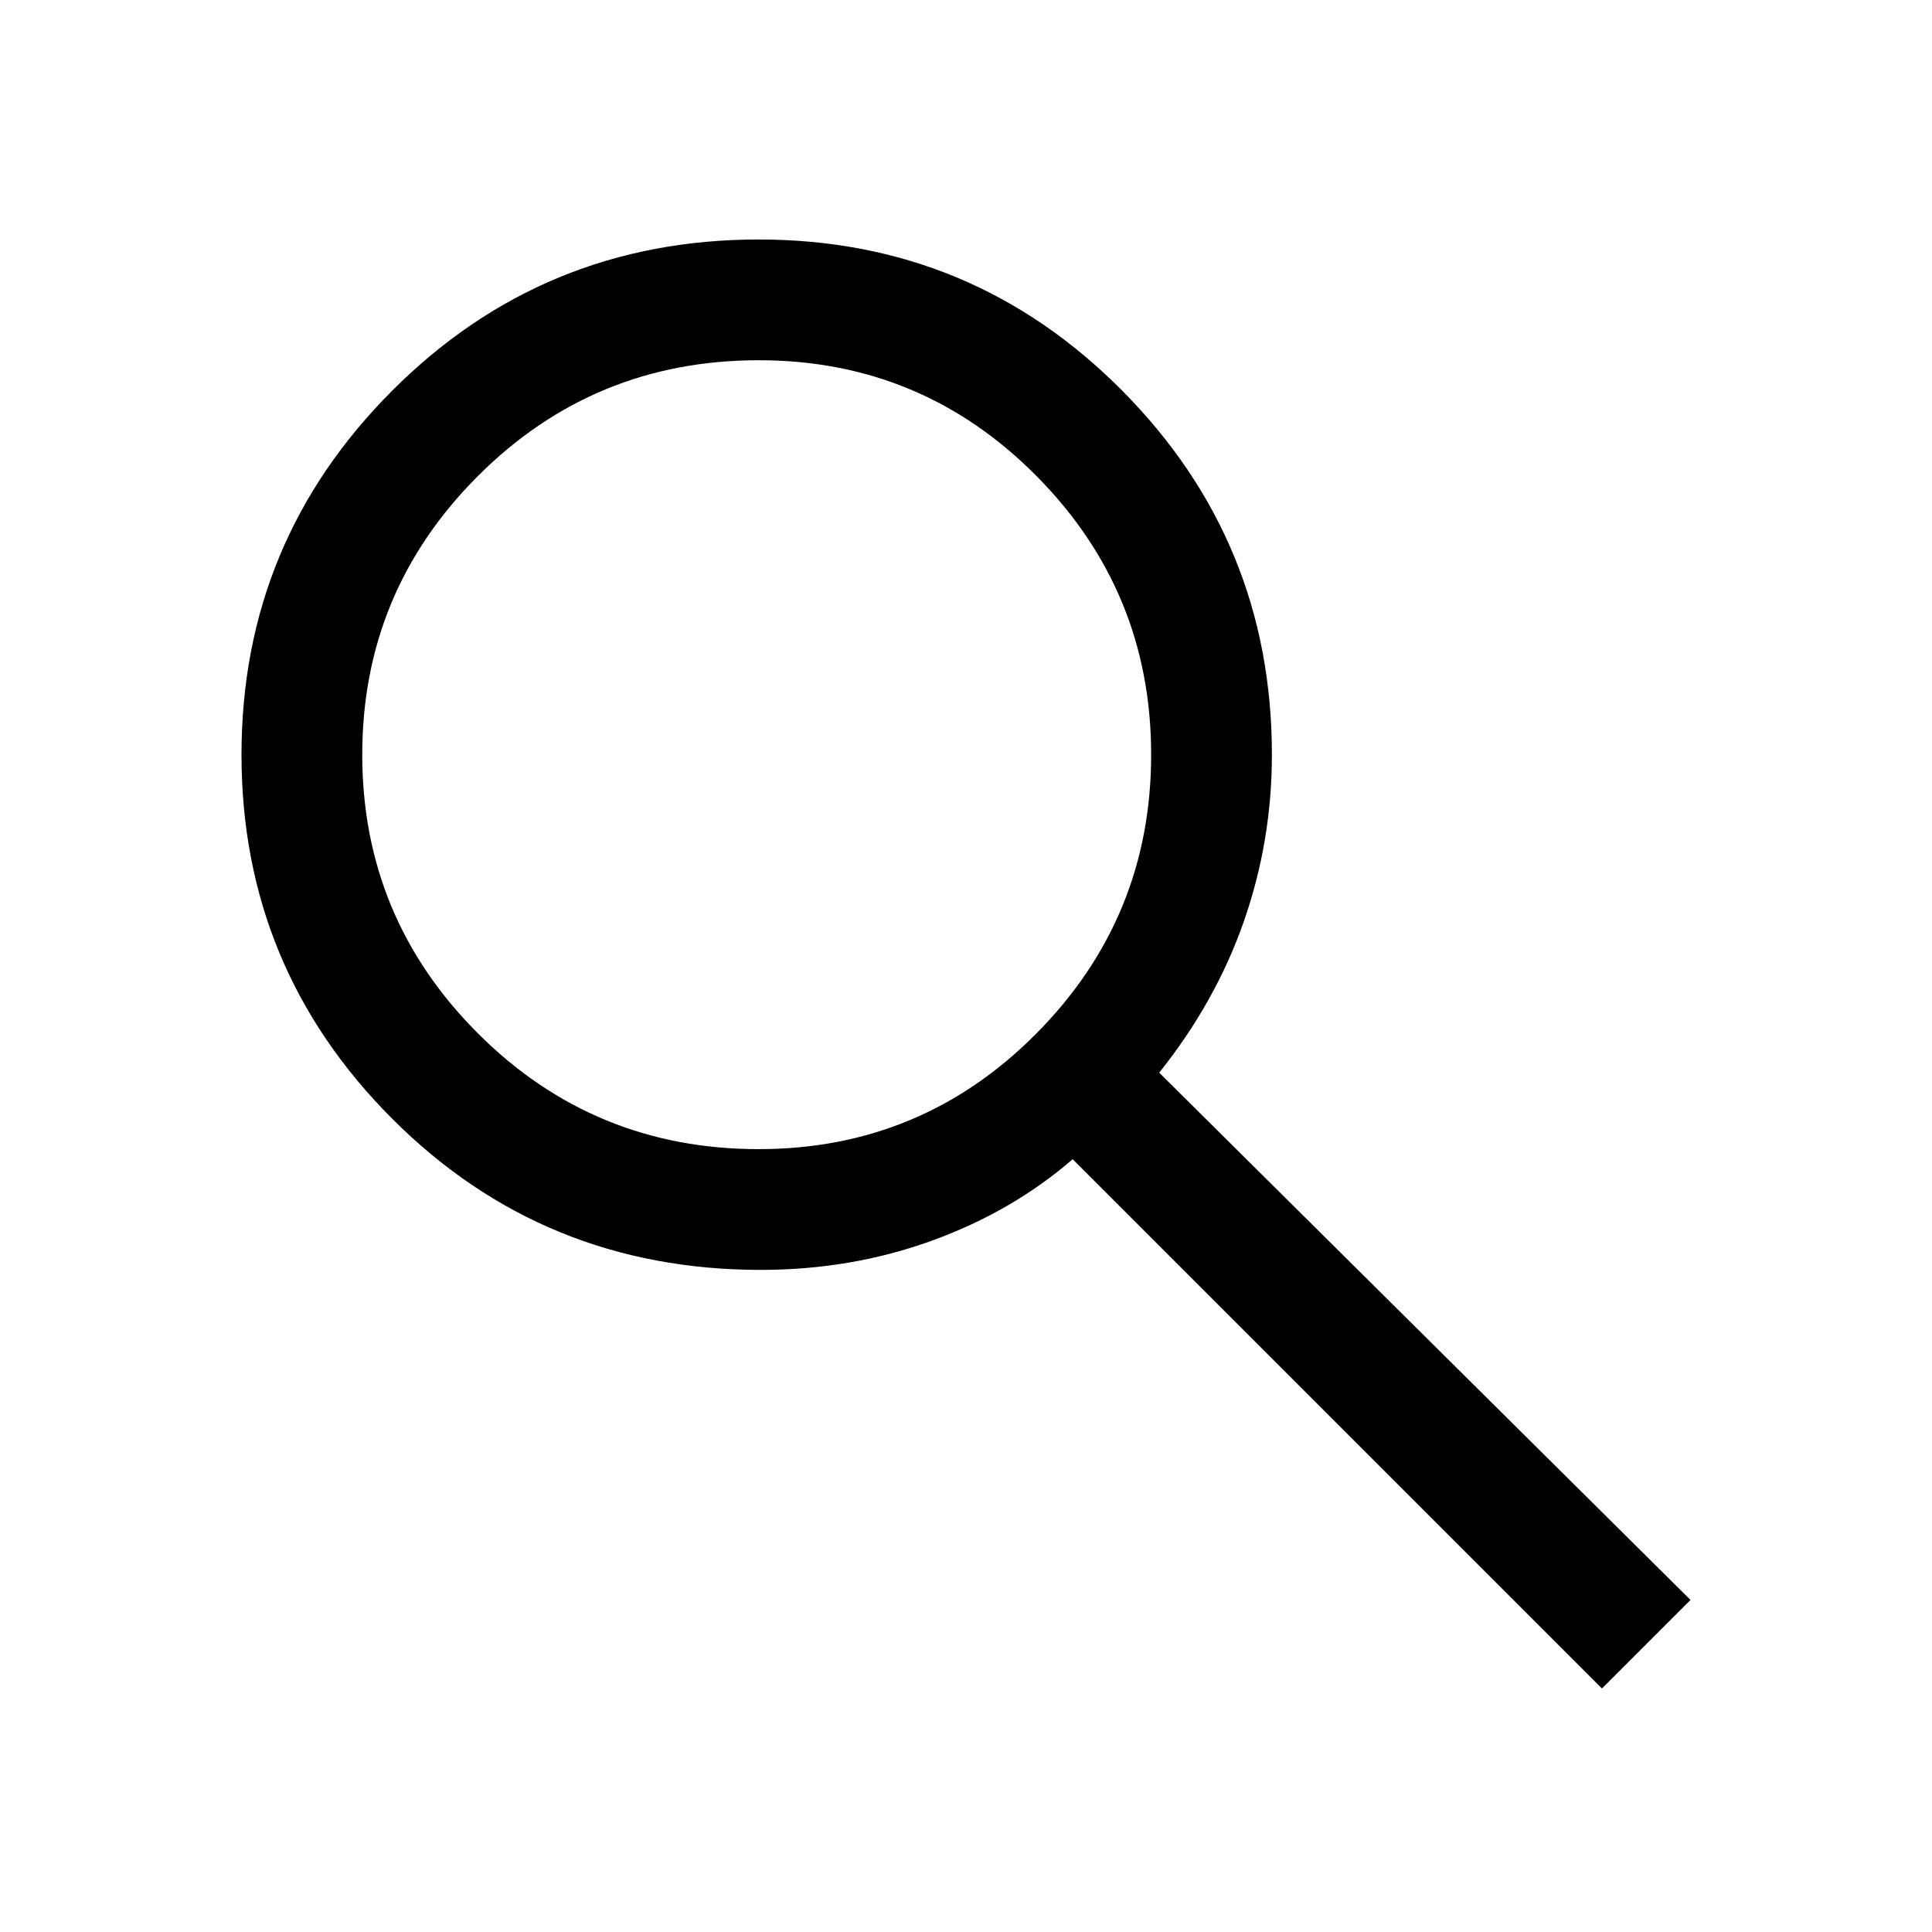
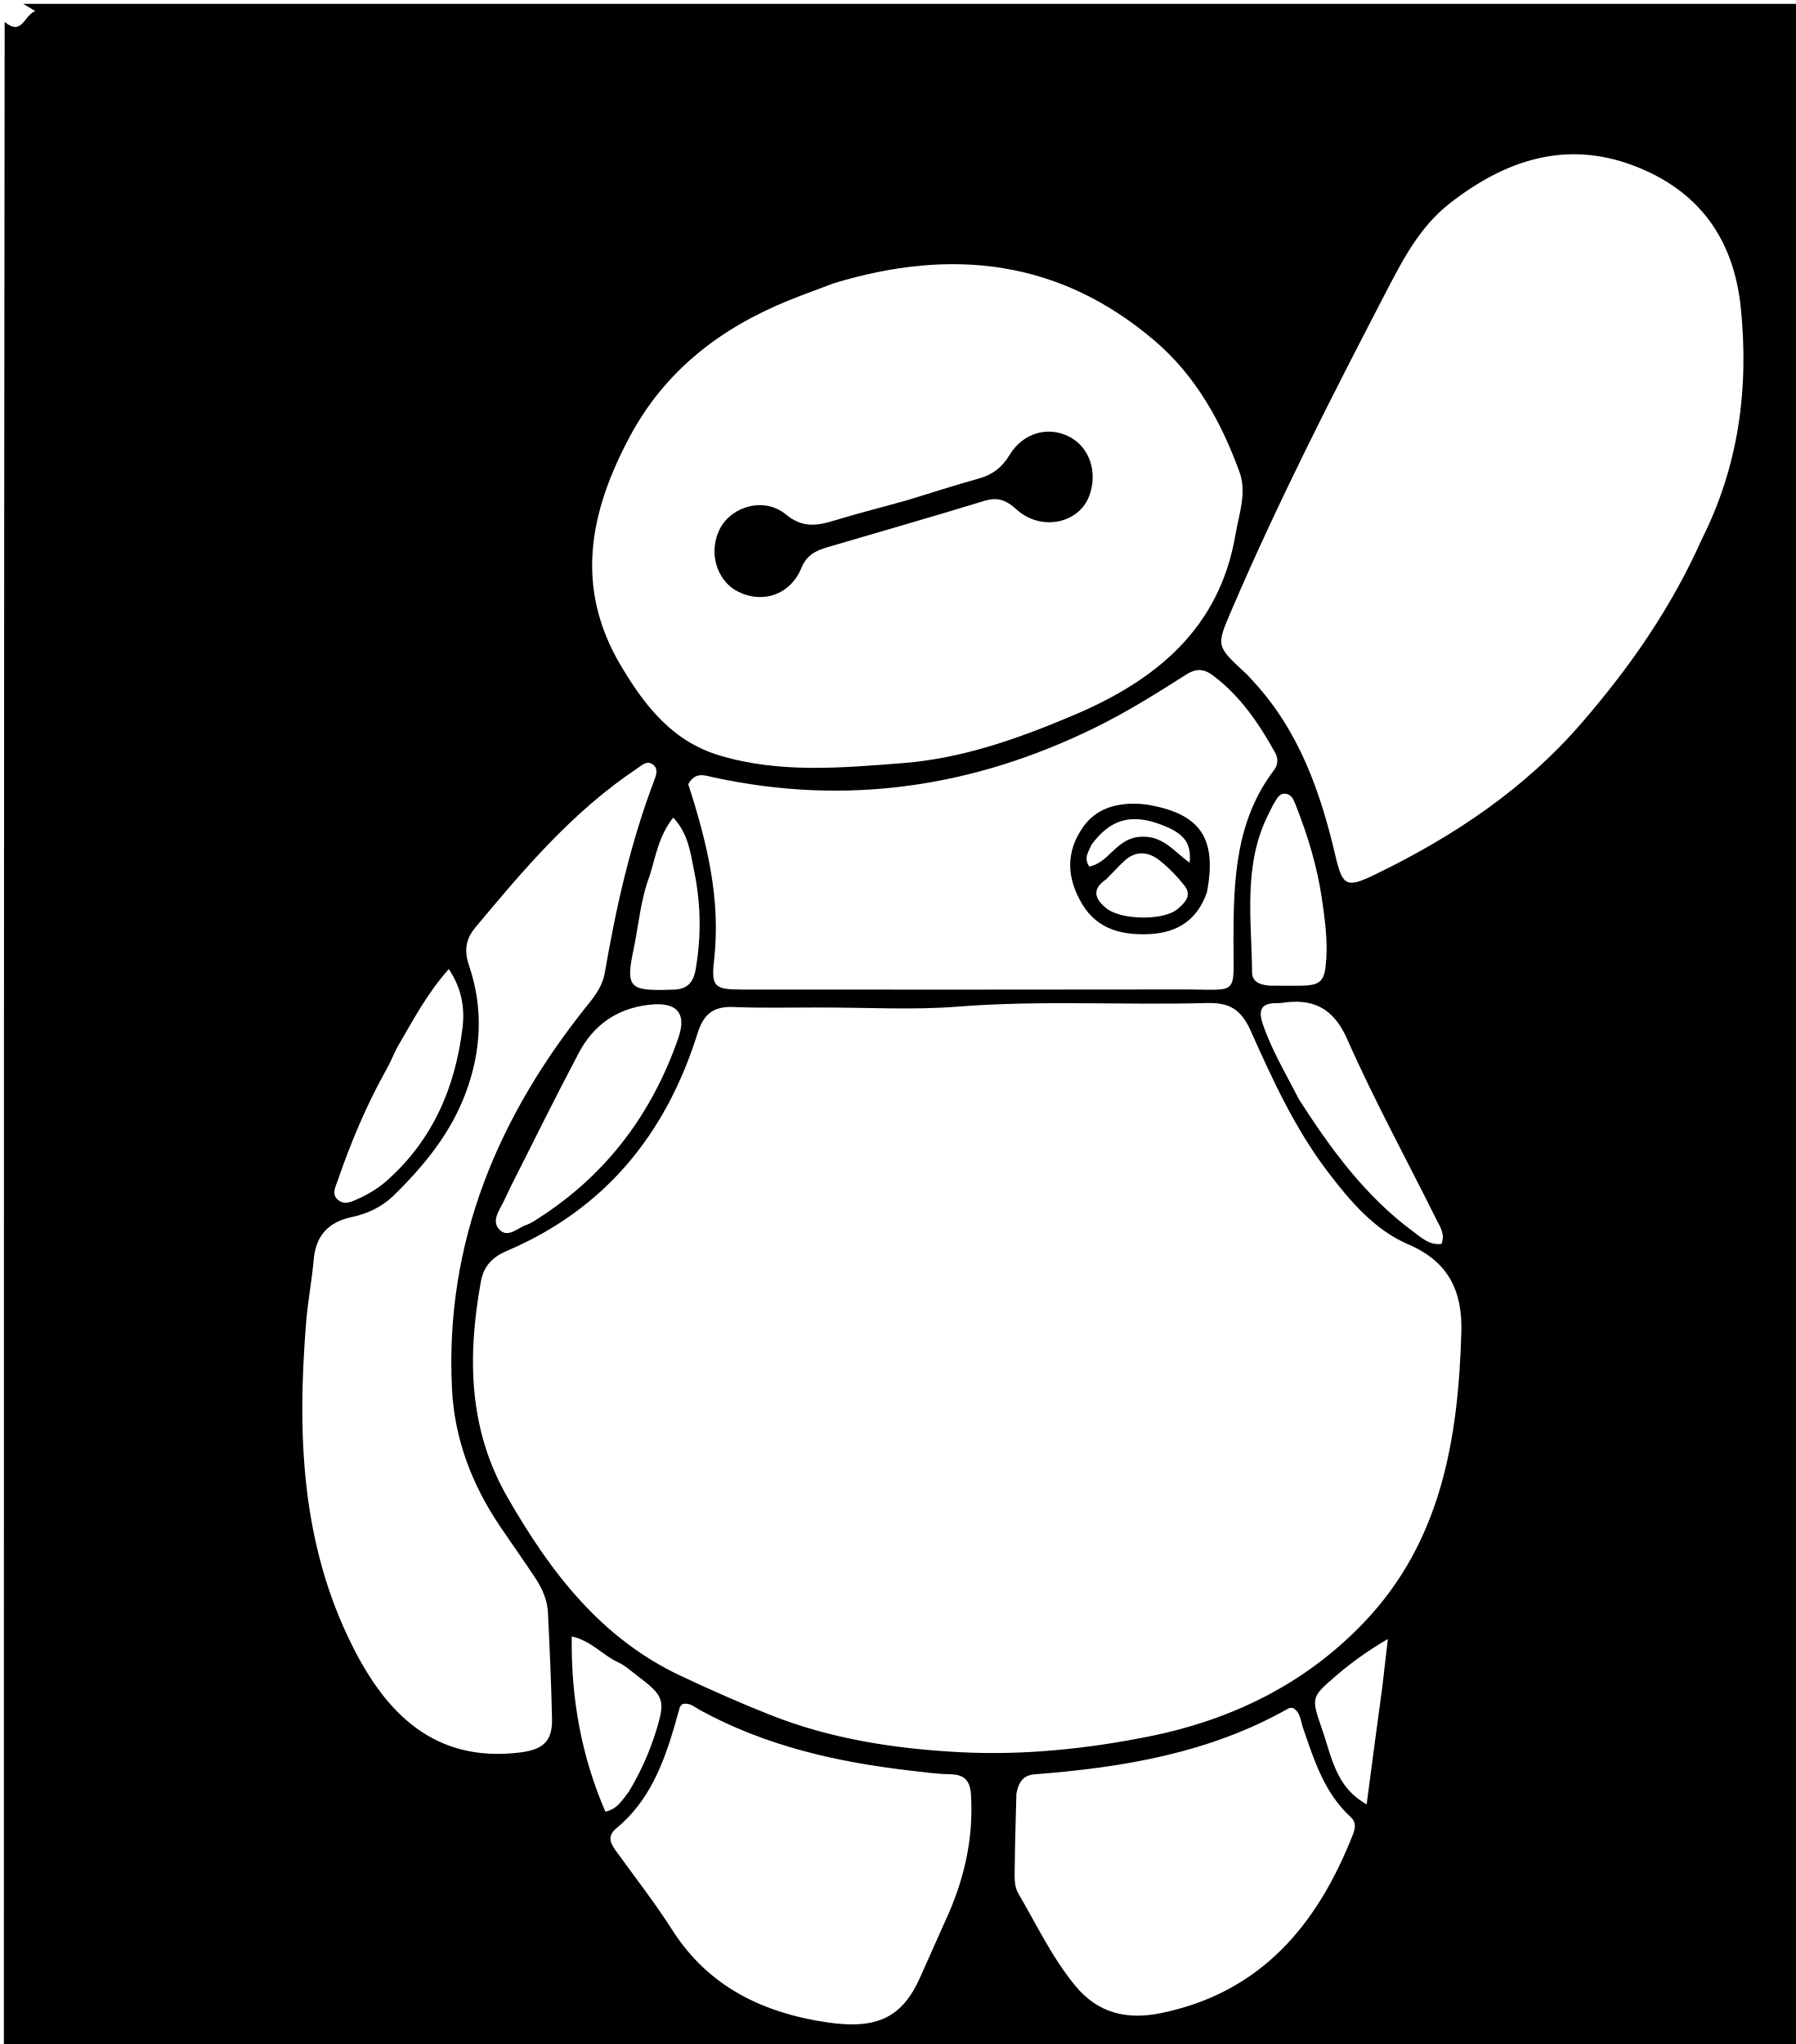
- <svg xmlns="http://www.w3.org/2000/svg" height="48" width="48">
-   <path d="M39.8 41.95 26.65 28.8Q25.15 30.1 23.15 30.825Q21.15 31.55 18.9 31.55Q13.5 31.55 9.75 27.8Q6 24.05 6 18.75Q6 13.45 9.75 9.7Q13.5 5.95 18.85 5.95Q24.15 5.95 27.875 9.7Q31.6 13.45 31.6 18.75Q31.6 20.9 30.9 22.9Q30.2 24.9 28.8 26.65L42 39.75ZM18.85 28.55Q22.9 28.55 25.75 25.675Q28.6 22.8 28.6 18.75Q28.6 14.7 25.75 11.825Q22.9 8.95 18.85 8.95Q14.75 8.95 11.875 11.825Q9 14.7 9 18.75Q9 22.8 11.875 25.675Q14.75 28.55 18.85 28.55Z" />
+ <svg xmlns="http://www.w3.org/2000/svg" version="1.1" id="Layer_1" x="0px" y="0px" width="100%" viewBox="0 0 464 528" enable-background="new 0 0 464 528" xml:space="preserve">
+   <path fill="#000000" opacity="1" stroke="none" d=" M6,1   C158.967,1 311.934,1 464.951,1   C464.951,176.929 464.951,352.859 464.951,528.894   C310.437,528.894 155.875,528.894 1,528.894   C1,354.642 1,180.284 1.204,5.664   C5.695,9.416 6.19,3.966 9.112,2.851   C7.626,1.967 6.813,1.483 6,1  M211.5,260.257   C204.171,260.239 196.834,260.437 189.518,260.129   C184.338,259.911 181.78,261.927 180.211,266.937   C172.09,292.874 156.346,312.324 130.925,323.137   C127.22,324.713 124.955,327.061 124.232,331.071   C120.758,350.337 120.954,369.08 131.073,386.717   C142.086,405.913 155.11,423.115 175.79,432.859   C183.46,436.473 191.228,439.917 199.112,443.036   C214.732,449.214 231.147,451.729 247.815,452.609   C264.34,453.481 280.704,451.795 296.9,448.544   C318.335,444.241 337.314,434.919 352.451,419.042   C372.368,398.151 376.742,371.675 377.545,344.235   C377.848,333.897 374.575,326.03 363.82,321.433   C355.117,317.713 348.75,310.229 342.921,302.54   C334.479,291.405 328.736,278.821 323.116,266.251   C320.606,260.638 317.513,258.945 311.833,259.101   C290.387,259.692 268.931,258.332 247.465,260.032   C235.876,260.949 224.159,260.236 211.5,260.257  M439.681,139.276   C449.154,120.421 451.869,100.53 449.755,79.615   C447.92,61.464 438.723,49.095 422.008,42.77   C404.378,36.099 388.694,41.467 374.494,52.58   C366.651,58.719 362.251,67.407 357.803,75.973   C343.918,102.712 330.225,129.545 318.332,157.257   C314.224,166.827 314.066,166.752 321.584,173.69   C322.437,174.478 323.206,175.36 323.993,176.218   C335.626,188.917 341.125,204.478 344.96,220.857   C346.861,228.974 347.811,229.517 355.372,225.849   C375.593,216.037 393.928,203.812 408.838,186.51   C421.117,172.261 431.716,157.139 439.681,139.276  M215.492,73.148   C211.605,74.62 207.689,76.019 203.837,77.578   C186.176,84.725 171.825,95.707 162.675,112.848   C152.312,132.262 148.35,151.764 160.471,172.066   C166.678,182.464 173.756,191.556 186.056,195.197   C201.592,199.797 217.351,198.347 233.075,197.142   C248.692,195.946 263.285,190.728 277.561,184.667   C298.671,175.704 315.052,162.355 319.177,138.169   C320.094,132.796 322.178,127.278 320.226,121.916   C315.505,108.944 308.889,97.01 298.2,87.922   C273.814,67.188 246.132,63.872 215.492,73.148  M101.469,309.062   C98.457,311.85 94.884,313.546 90.9,314.386   C84.962,315.638 81.612,319.068 81.059,325.285   C80.573,330.746 79.529,336.159 79.087,341.622   C76.757,370.472 77.744,398.846 91.181,425.455   C99.808,442.54 112.191,455.357 134.208,452.714   C140.206,451.993 142.743,449.948 142.618,443.972   C142.426,434.829 142.004,425.689 141.568,416.553   C141.414,413.328 140.109,410.387 138.36,407.725   C135.346,403.138 132.15,398.67 129.082,394.117   C121.862,383.401 117.397,371.574 116.767,358.708   C114.907,320.702 128.769,288.122 152.235,259.076   C154.185,256.663 155.754,254.237 156.271,251.218   C159.164,234.314 162.926,217.636 169.032,201.558   C169.58,200.113 170.13,198.517 168.624,197.457   C167.088,196.376 165.878,197.667 164.625,198.501   C148.033,209.551 135.331,224.547 122.744,239.671   C120.243,242.676 119.919,245.73 121.174,249.413   C124.911,260.381 124.367,271.363 120.381,282.151   C116.549,292.522 109.805,300.93 101.469,309.062  M177.813,202.565   C182.594,217.339 186.278,232.208 184.488,248.022   C183.689,255.076 184.681,255.617 191.975,255.619   C229.807,255.627 267.639,255.662 305.472,255.593   C320.518,255.566 318.612,257.663 318.668,242.288   C318.723,227.02 319.304,211.928 329.092,199.023   C330.206,197.554 330.308,195.993 329.397,194.352   C325.246,186.878 320.507,179.912 313.577,174.629   C311.107,172.747 309.163,172.536 306.432,174.272   C298.72,179.175 291.001,184.014 282.728,188.058   C251.285,203.427 218.622,208.244 184.284,200.794   C182.137,200.329 179.676,199.229 177.813,202.565  M244.039,496.611   C248.932,486.209 251.549,475.371 250.872,463.771   C250.653,460.006 249.244,458.384 245.456,458.319   C241.983,458.259 238.512,457.766 235.051,457.364   C216.113,455.163 197.74,450.993 180.83,441.733   C179.428,440.964 178.129,439.702 176.319,440.209   C176.051,440.506 175.72,440.713 175.635,440.995   C175.154,442.583 174.755,444.195 174.289,445.787   C171.362,455.783 167.638,465.35 159.281,472.243   C156.742,474.338 157.725,476.174 159.217,478.238   C164.088,484.973 169.214,491.55 173.68,498.545   C183.117,513.328 197.267,520.015 213.854,522.434   C226.736,524.313 233.121,520.991 237.638,510.971   C239.687,506.424 241.709,501.863 244.039,496.611  M262.594,463.328   C262.435,469.811 262.209,476.294 262.157,482.778   C262.14,484.913 261.963,487.195 263.098,489.134   C267.796,497.158 271.78,505.6 277.737,512.88   C283.734,520.21 291.327,521.817 300.129,519.984   C325.945,514.61 340.413,497.082 349.544,473.846   C350.168,472.258 350.458,470.738 348.895,469.306   C342.099,463.079 339.493,454.596 336.612,446.256   C335.989,444.455 335.994,442.246 334.003,441.181   C333.583,441.215 333.196,441.135 332.938,441.282   C312.636,452.809 290.297,456.555 267.466,458.323   C264.584,458.546 263.272,459.9 262.594,463.328  M132.011,306.404   C131.368,307.754 130.732,309.108 130.078,310.452   C128.934,312.805 126.834,315.485 129.133,317.725   C131.304,319.841 133.713,317.192 135.947,316.434   C137.183,316.014 138.309,315.222 139.423,314.502   C156.812,303.266 168.505,287.578 175.244,268.15   C177.544,261.52 174.717,258.712 167.597,259.557   C159.298,260.542 153.317,264.819 149.519,272.008   C143.627,283.162 138.031,294.471 132.011,306.404  M335.571,283.949   C343.77,296.735 352.659,308.928 365.045,318.095   C367.242,319.721 369.321,321.736 372.437,321.31   C373.391,318.728 372.018,316.855 371.095,314.999   C363.398,299.513 355.08,284.305 348.094,268.507   C344.414,260.184 339.096,257.828 330.962,259.086   C330.636,259.137 330.298,259.122 329.965,259.119   C326.157,259.083 324.932,260.565 326.219,264.424   C328.449,271.111 332.073,277.089 335.571,283.949  M102.433,270.895   C101.568,272.693 100.797,274.542 99.824,276.279   C94.694,285.442 90.637,295.071 87.236,304.987   C86.657,306.675 85.556,308.581 87.419,310.033   C89.092,311.338 90.913,310.406 92.592,309.647   C95.335,308.405 97.875,306.84 100.126,304.826   C111.865,294.323 117.641,280.809 119.491,265.508   C120.098,260.49 119.36,255.405 115.945,250.329   C110.276,256.708 106.69,263.589 102.433,270.895  M328.027,254.619   C330.526,254.626 333.025,254.653 335.524,254.637   C341.366,254.599 342.283,253.582 342.656,247.668   C342.983,242.473 342.268,237.361 341.535,232.283   C340.32,223.866 337.849,215.748 334.712,207.842   C334.221,206.606 333.708,205.245 332.163,205.047   C330.507,204.834 329.942,206.275 329.243,207.368   C328.707,208.205 328.317,209.135 327.859,210.022   C321.068,223.187 323.345,237.326 323.488,251.224   C323.51,253.378 325.093,254.382 328.027,254.619  M162.423,462.883   C165.366,458.017 167.709,452.862 169.407,447.449   C172.005,439.173 171.602,438.117 164.632,432.863   C163.037,431.661 161.528,430.225 159.742,429.423   C155.771,427.641 152.834,423.872 147.713,422.715   C147.503,438.933 150.258,453.748 156.402,467.983   C159.39,467.347 160.582,465.261 162.423,462.883  M167.876,226.168   C165.503,232.255 165.046,238.765 163.716,245.081   C161.63,254.984 162.507,255.986 172.767,255.676   C173.266,255.661 173.765,255.659 174.264,255.634   C177.598,255.464 179.137,253.783 179.726,250.397   C181.199,241.933 181.086,233.497 179.367,225.171   C178.41,220.54 177.931,215.471 173.939,211.197   C170.306,215.779 169.507,220.717 167.876,226.168  M357.114,435.865   C357.562,432.014 358.009,428.163 358.566,423.376   C353.182,426.533 349.075,429.529 345.211,432.848   C338.675,438.461 338.722,438.489 341.589,446.759   C342.621,449.736 343.388,452.812 344.549,455.735   C346.116,459.678 348.196,463.3 353.082,466.1   C354.46,455.635 355.704,446.182 357.114,435.865  z" />
+   <path fill="#000000" opacity="1" stroke="none" d=" M234.38,129.217   C240.801,127.243 246.812,125.3 252.894,123.612   C256.457,122.623 258.873,120.746 260.855,117.488   C264.405,111.655 271.027,109.988 276.443,112.908   C281.561,115.669 283.659,122.095 281.407,128.112   C278.73,135.264 268.93,137.31 262.65,131.617   C259.995,129.211 257.812,128.312 254.326,129.379   C240.831,133.508 227.259,137.387 213.72,141.372   C210.799,142.232 208.4,143.373 207.063,146.671   C204.257,153.594 197.074,156.067 190.64,152.808   C184.979,149.94 182.878,142.292 186.121,136.355   C189.231,130.661 197.562,128.371 203.006,132.867   C207.431,136.52 211.213,135.789 215.764,134.399   C221.793,132.558 227.916,131.022 234.38,129.217  z" />
+   <path fill="#000000" opacity="1" stroke="none" d=" M311.834,230.424   C309.378,237.631 304.192,240.849 297.398,241.265   C290.358,241.695 283.657,240.287 279.649,233.64   C275.658,227.02 275.145,220.227 279.871,213.561   C282.355,210.059 285.893,208.342 289.93,207.791   C292.356,207.46 294.946,207.573 297.36,208.028   C310.282,210.463 314.397,216.757 311.834,230.424  M285.794,227.136   C282.075,229.648 282.718,232.099 285.825,234.623   C289.577,237.67 300.585,237.903 304.248,234.805   C306.023,233.303 308.002,231.379 306.104,228.912   C304.203,226.441 301.959,224.137 299.512,222.206   C296.636,219.937 293.393,219.688 290.466,222.399   C289.008,223.75 287.676,225.237 285.794,227.136  M281.915,218.315   C281.388,219.948 279.822,221.426 281.418,223.844   C286.402,222.888 288.261,216.944 293.957,216.222   C300.207,215.429 303.095,219.804 307.357,222.865   C307.85,217.704 305.86,215.282 300.199,213.106   C292.33,210.083 286.88,211.486 281.915,218.315  z" />
</svg>
